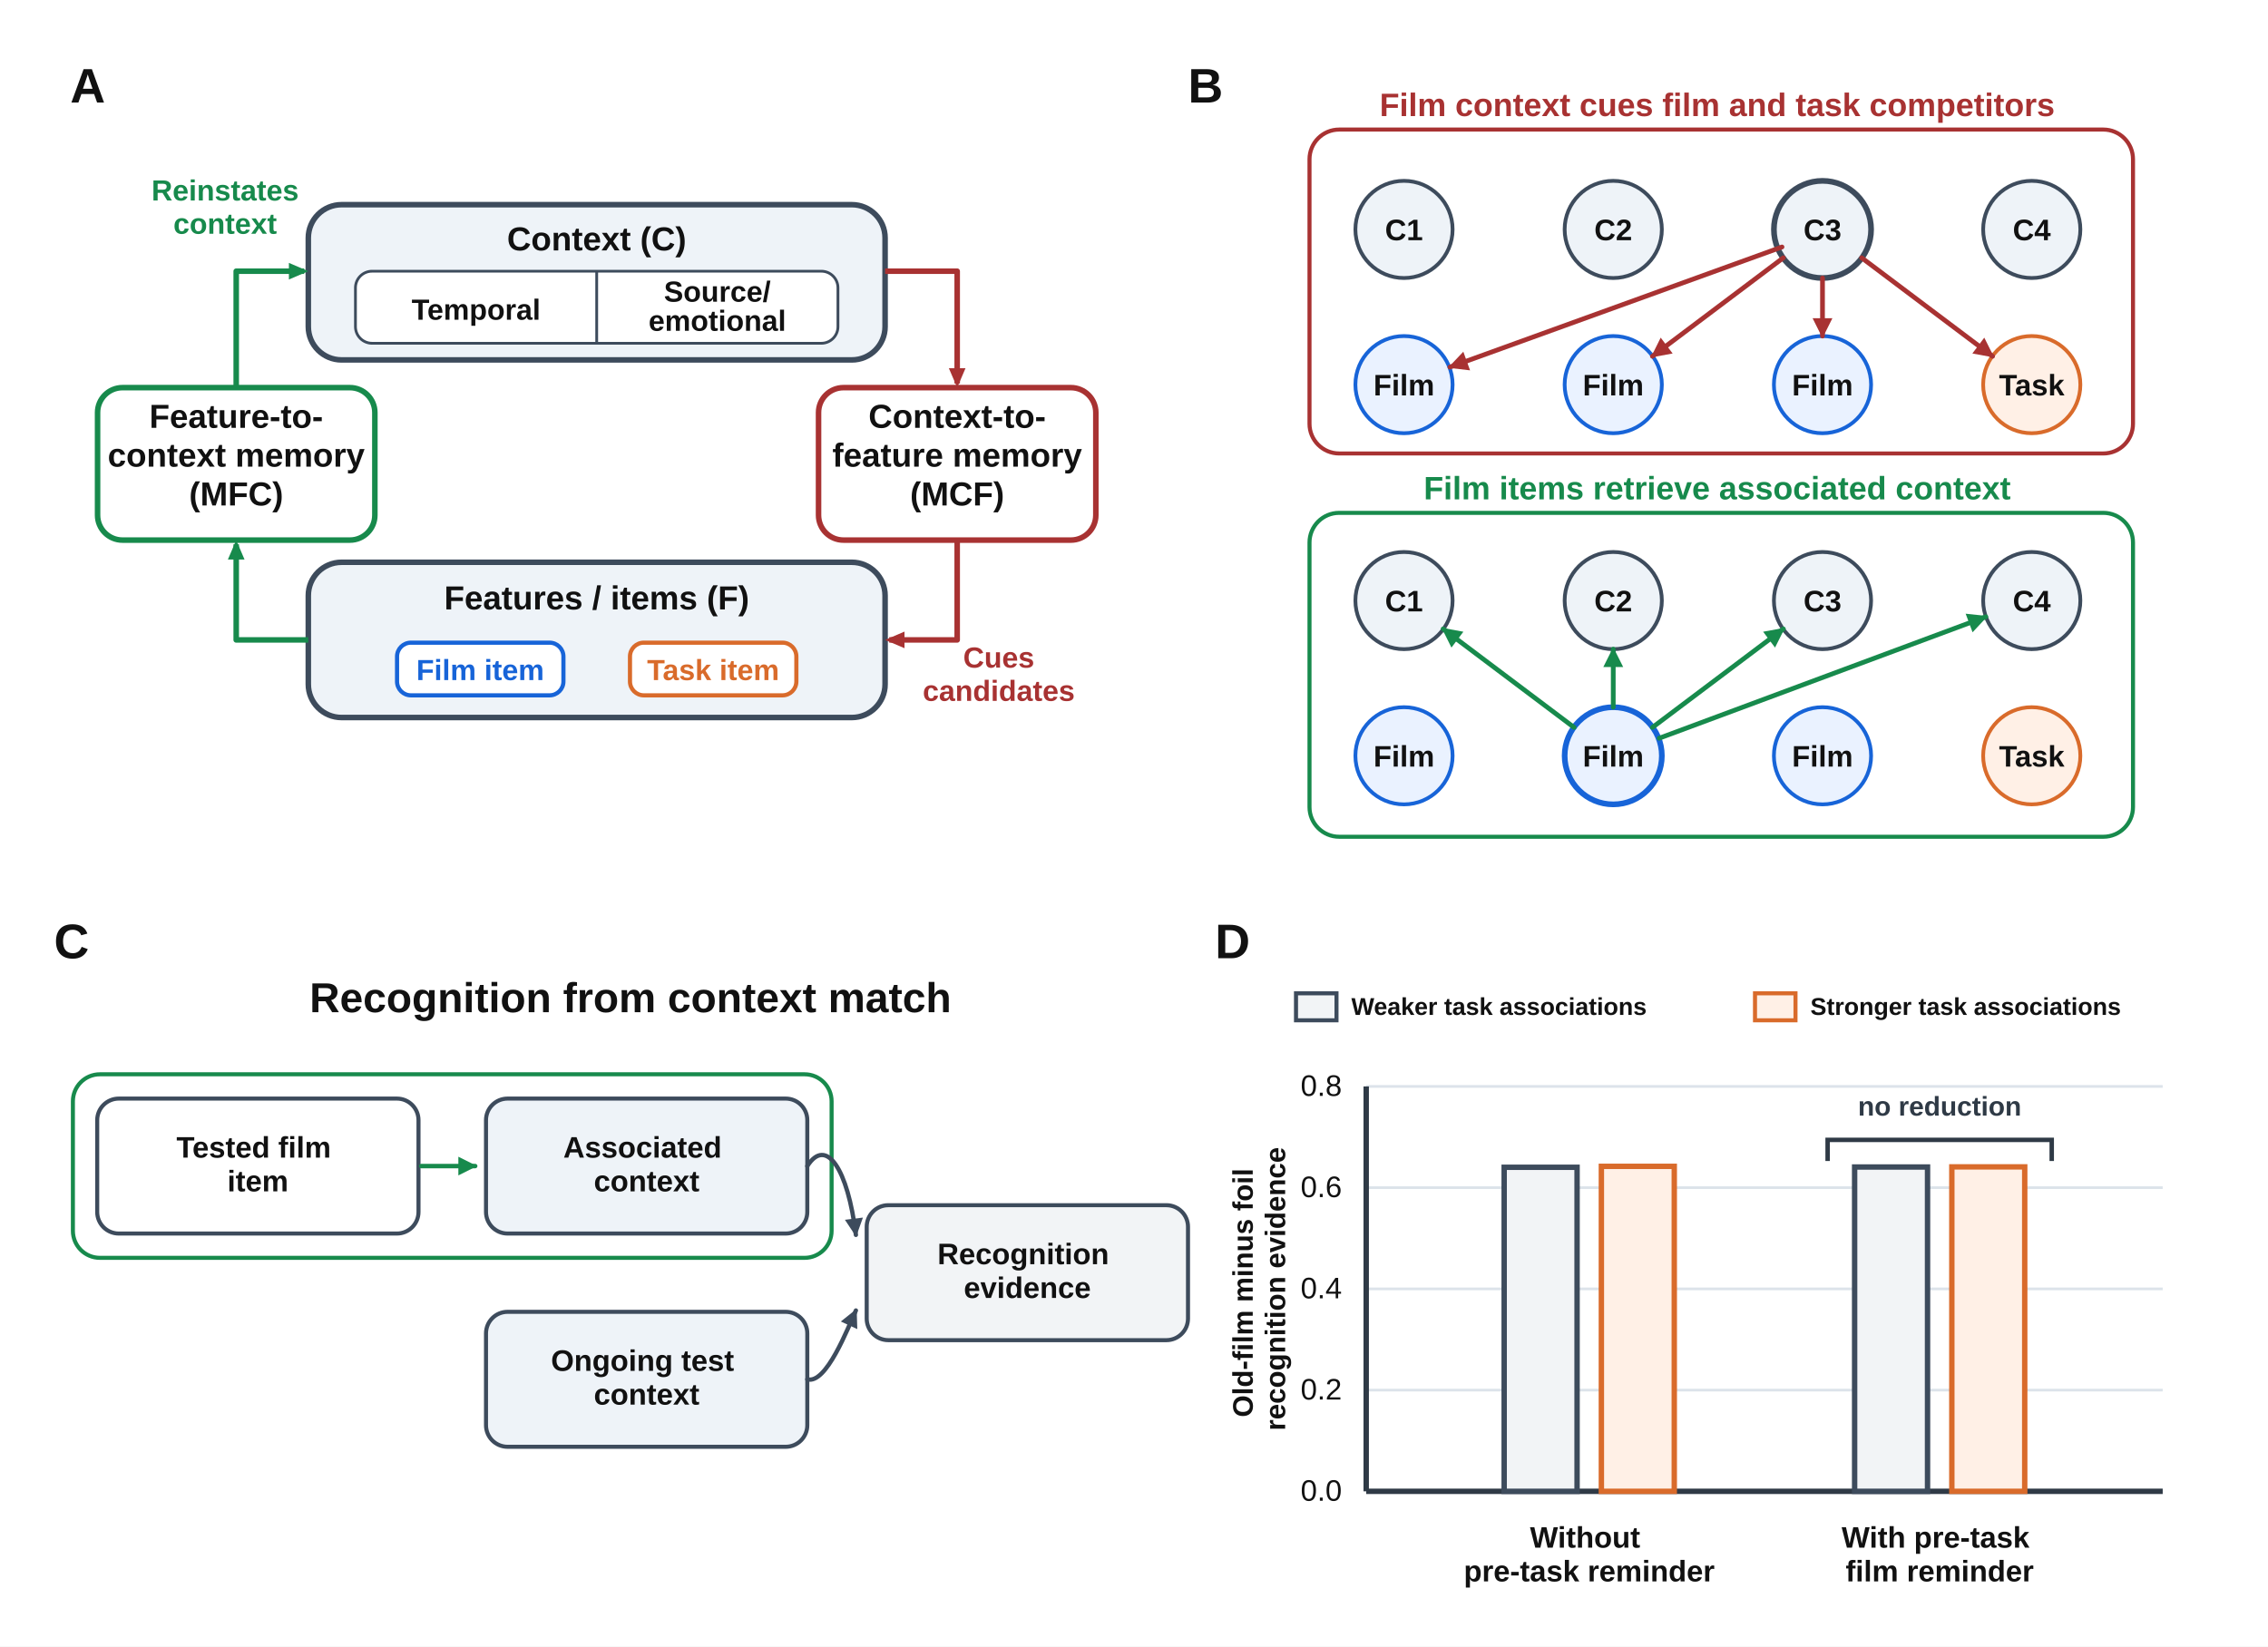
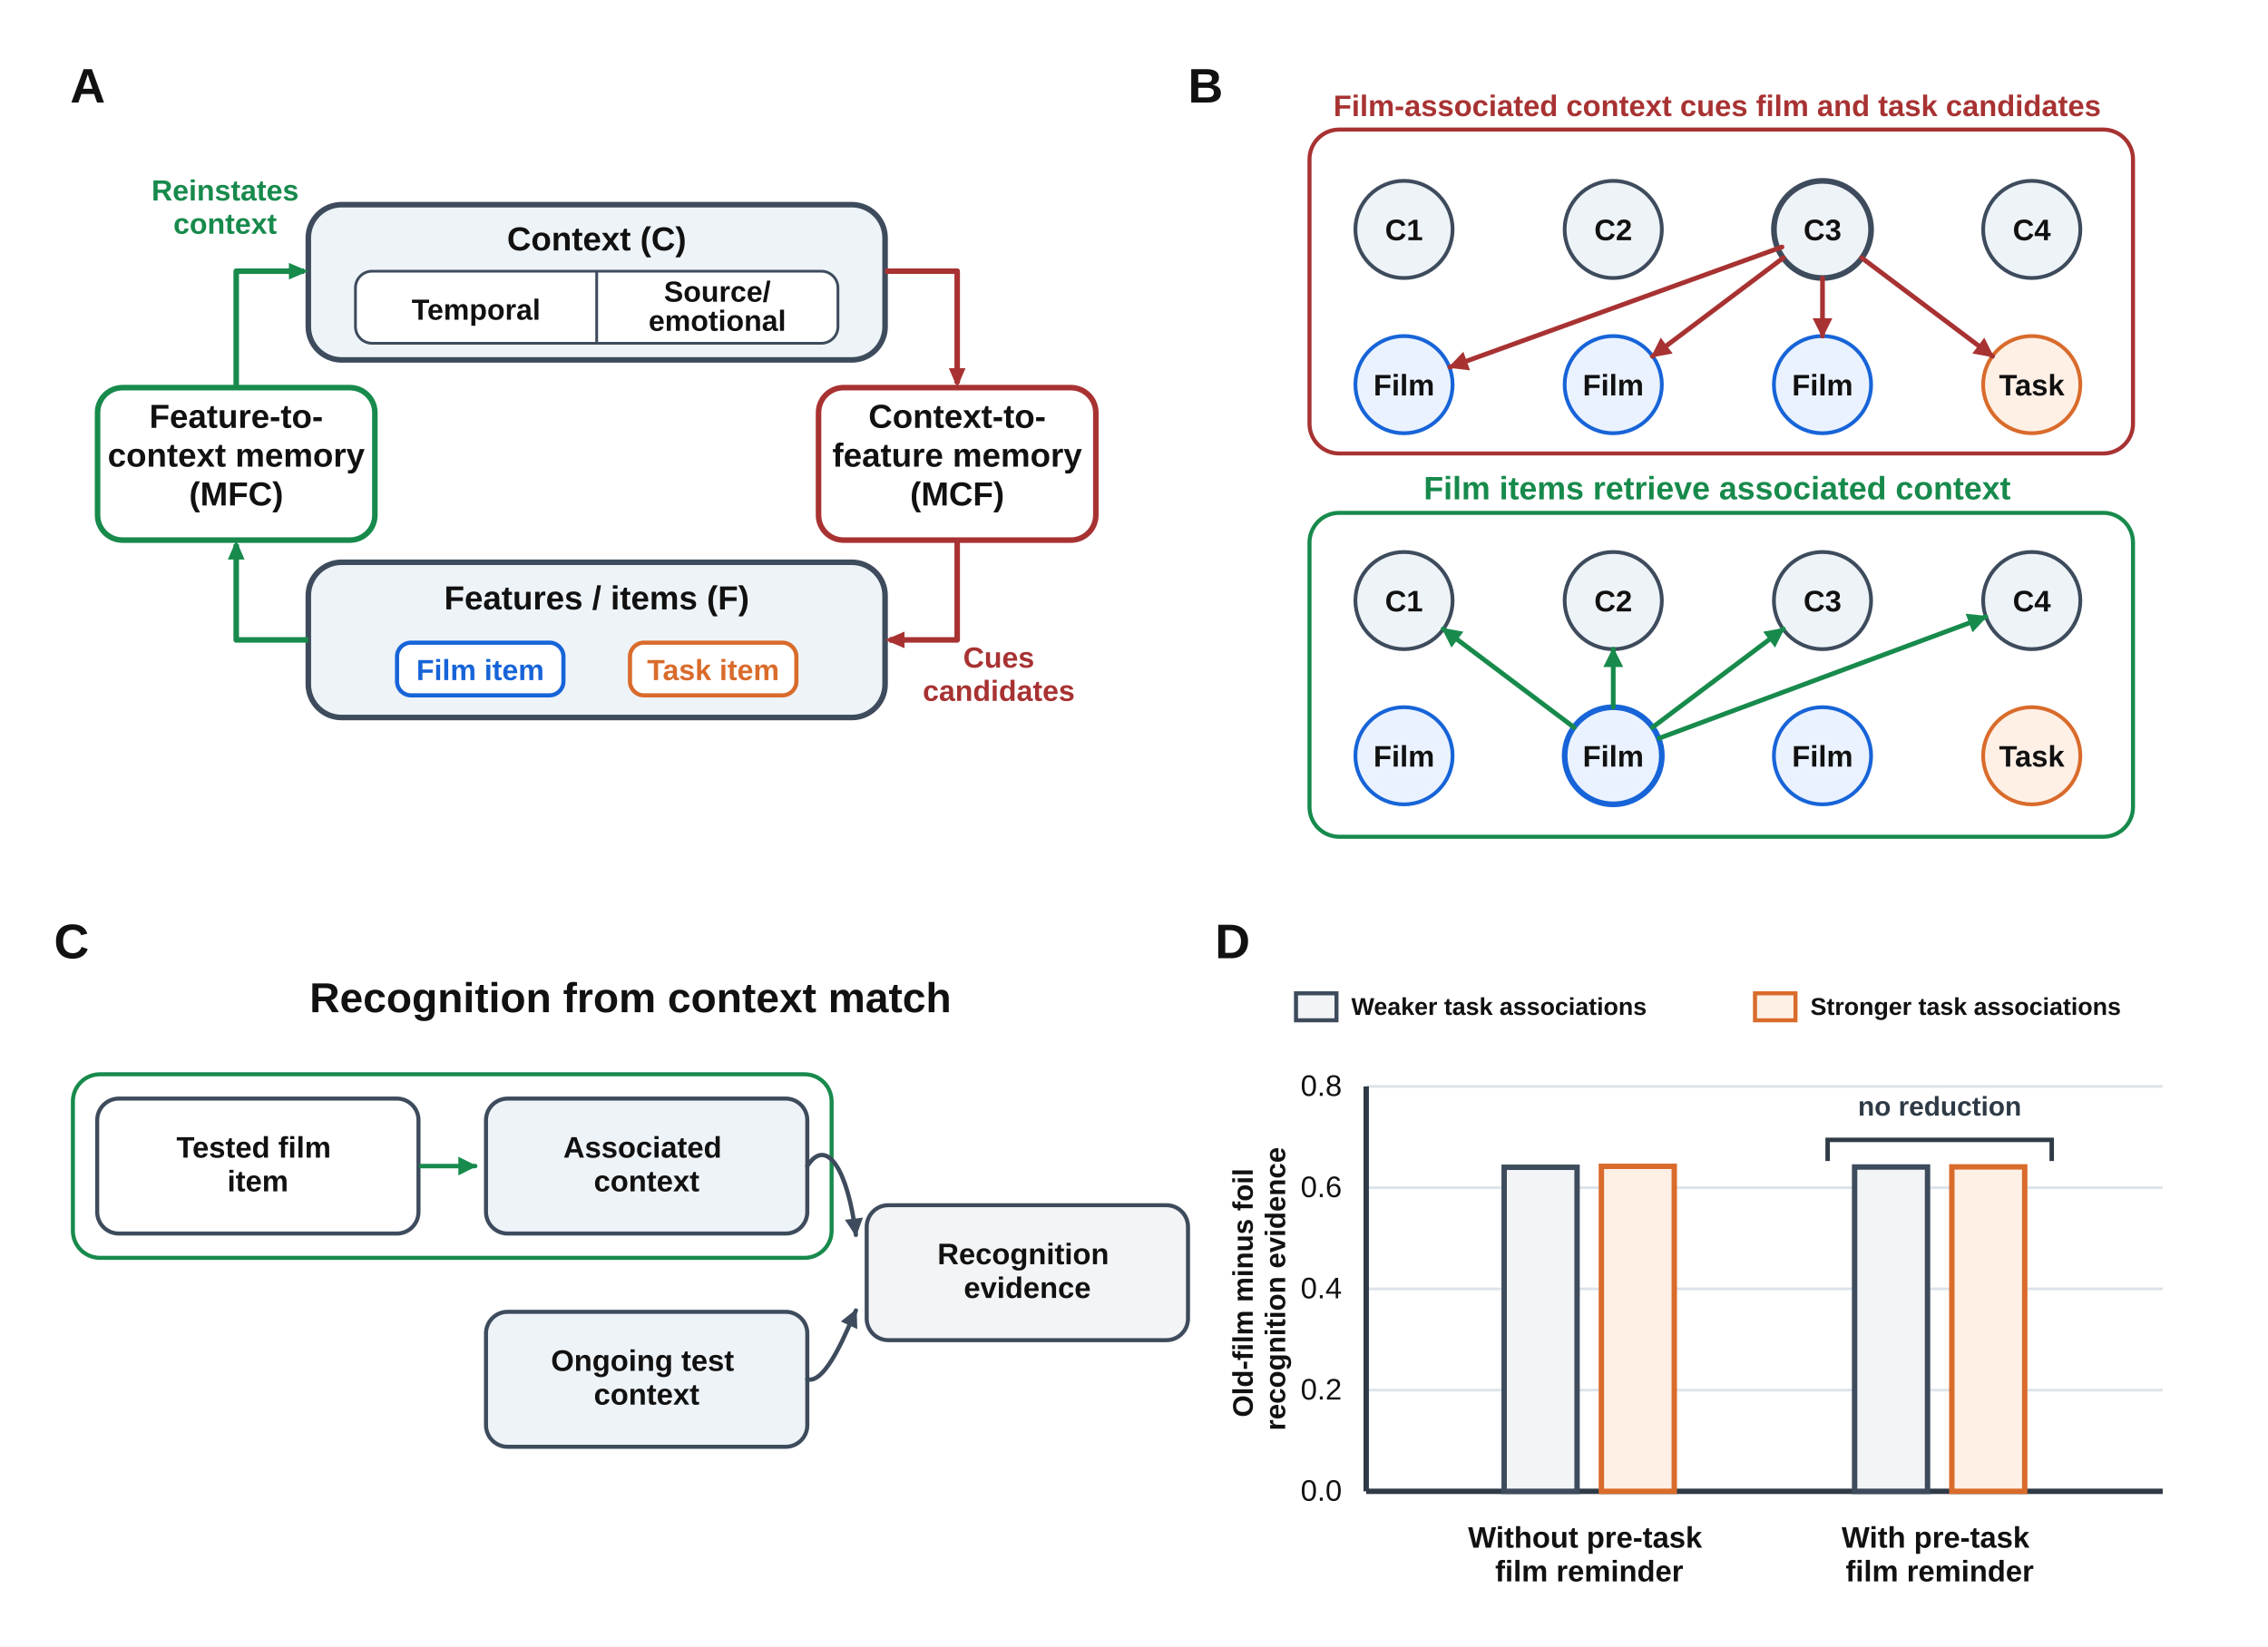
<svg xmlns="http://www.w3.org/2000/svg" viewBox="0 0 1680 1220" width="1680" height="1220" font-family="Arial, Helvetica, DejaVu Sans, sans-serif">
  <defs>
    <marker id="arrow-blue-e" viewBox="0 0 10 10" refX="9" refY="5" markerWidth="4.2" markerHeight="4.2" orient="auto-start-reverse">
      <path d="M 0 0 L 10 5 L 0 10 z" fill="#1764D8" />
    </marker>
    <marker id="arrow-green-e" viewBox="0 0 10 10" refX="9" refY="5" markerWidth="4.2" markerHeight="4.2" orient="auto-start-reverse">
      <path d="M 0 0 L 10 5 L 0 10 z" fill="#178A4C" />
    </marker>
    <marker id="arrow-red-e" viewBox="0 0 10 10" refX="9" refY="5" markerWidth="4.2" markerHeight="4.2" orient="auto-start-reverse">
      <path d="M 0 0 L 10 5 L 0 10 z" fill="#A83232" />
    </marker>
    <marker id="arrow-orange-e" viewBox="0 0 10 10" refX="9" refY="5" markerWidth="4.2" markerHeight="4.2" orient="auto-start-reverse">
      <path d="M 0 0 L 10 5 L 0 10 z" fill="#D96B2B" />
    </marker>
    <marker id="arrow-slate-e" viewBox="0 0 10 10" refX="9" refY="5" markerWidth="4.2" markerHeight="4.2" orient="auto-start-reverse">
      <path d="M 0 0 L 10 5 L 0 10 z" fill="#3D4B5C" />
    </marker>
  </defs>
  <rect x="0" y="0" width="1680" height="1220" fill="white" />
  <text x="52.0" y="76.0" font-family="Arial, Helvetica, DejaVu Sans, sans-serif" font-size="36" font-weight="700" text-anchor="start" fill="#111111">A</text>
  <svg x="62" y="100" width="760" height="472" viewBox="0 55 740 405" font-family="Arial, Helvetica, DejaVu Sans, sans-serif">
    <g id="panel-b-architecture">
      <rect x="162" y="78" width="416" height="112" rx="24" fill="#EEF3F8" stroke="#3D4B5C" stroke-width="4" />
      <text x="370" y="111" font-size="24" font-weight="700" fill="#111111" text-anchor="middle">Context (C)</text>
      <rect x="196" y="126" width="348" height="52" rx="12" fill="white" stroke="#3D4B5C" stroke-width="2" />
      <line x1="370" y1="126" x2="370" y2="178" stroke="#3D4B5C" stroke-width="2" />
      <text x="283" y="161" font-size="21" font-weight="700" fill="#111111" text-anchor="middle">Temporal</text>
      <text x="457" y="148" font-size="21" font-weight="700" fill="#111111" text-anchor="middle">Source/</text>
      <text x="457" y="169" font-size="21" font-weight="700" fill="#111111" text-anchor="middle">emotional</text>
      <rect x="162" y="336" width="416" height="112" rx="24" fill="#EEF3F8" stroke="#3D4B5C" stroke-width="4" />
      <text x="370" y="370" font-size="24" font-weight="700" fill="#111111" text-anchor="middle">Features / items (F)</text>
      <rect x="226" y="394" width="120" height="38" rx="10" fill="white" stroke="#1764D8" stroke-width="3" />
      <text x="286" y="421" font-size="21" font-weight="700" fill="#1764D8" text-anchor="middle">Film item</text>
      <rect x="394" y="394" width="120" height="38" rx="10" fill="white" stroke="#D96B2B" stroke-width="3" />
      <text x="454" y="421" font-size="21" font-weight="700" fill="#D96B2B" text-anchor="middle">Task item</text>
      <rect x="10" y="210" width="200" height="110" rx="18" fill="white" stroke="#178A4C" stroke-width="4" />
      <text x="110" y="239" font-size="24" font-weight="700" fill="#111111" text-anchor="middle">Feature-to-</text>
      <text x="110" y="267" font-size="24" font-weight="700" fill="#111111" text-anchor="middle">context memory</text>
      <text x="110" y="295" font-size="24" font-weight="700" fill="#111111" text-anchor="middle">(MFC)</text>
      <rect x="530" y="210" width="200" height="110" rx="18" fill="white" stroke="#A83232" stroke-width="4" />
      <text x="630" y="239" font-size="24" font-weight="700" fill="#111111" text-anchor="middle">Context-to-</text>
      <text x="630" y="267" font-size="24" font-weight="700" fill="#111111" text-anchor="middle">feature memory</text>
      <text x="630" y="295" font-size="24" font-weight="700" fill="#111111" text-anchor="middle">(MCF)</text>
      <polyline points="110,210 110,126 159,126" fill="none" stroke="#178A4C" stroke-width="4" stroke-linejoin="round" />
      <polygon points="162,126 148,120 148,132" fill="#178A4C" />
      <polyline points="578,126 630,126 630,207" fill="none" stroke="#A83232" stroke-width="4" stroke-linejoin="round" />
      <polygon points="630,210 624,196 636,196" fill="#A83232" />
      <polyline points="162,392 110,392 110,323" fill="none" stroke="#178A4C" stroke-width="4" stroke-linejoin="round" />
      <polygon points="110,320 104,334 116,334" fill="#178A4C" />
      <polyline points="630,320 630,392 581,392" fill="none" stroke="#A83232" stroke-width="4" stroke-linejoin="round" />
      <polygon points="578,392 592,386 592,398" fill="#A83232" />
      <text x="102" y="75" font-size="21" font-weight="700" fill="#178A4C" text-anchor="middle">Reinstates</text>
      <text x="102" y="99" font-size="21" font-weight="700" fill="#178A4C" text-anchor="middle">context</text>
      <text x="660" y="412" font-size="21" font-weight="700" fill="#A83232" text-anchor="middle">Cues</text>
      <text x="660" y="436" font-size="21" font-weight="700" fill="#A83232" text-anchor="middle">candidates</text>
    </g>
  </svg>
  <text x="880.0" y="76.0" font-family="Arial, Helvetica, DejaVu Sans, sans-serif" font-size="36" font-weight="700" text-anchor="start" fill="#111111">B</text>
  <rect x="970.0" y="96.0" width="610.0" height="240.0" rx="22" fill="none" stroke="#A83232" stroke-width="3" />
-   <text x="1272.0" y="86.0" font-family="Arial, Helvetica, DejaVu Sans, sans-serif" font-size="24" font-weight="700" text-anchor="middle" fill="#A83232">Film context cues film and task competitors</text>
+   <text x="1272.0" y="86.0" font-family="Arial, Helvetica, DejaVu Sans, sans-serif" font-size="22" font-weight="700" text-anchor="middle" fill="#A83232">Film-associated context cues film and task candidates</text>
  <circle cx="1040.0" cy="170.0" r="36.0" fill="#EEF3F8" stroke="#3D4B5C" stroke-width="2.8" />
  <text x="1040.0" y="178.0" font-family="Arial, Helvetica, DejaVu Sans, sans-serif" font-size="22" font-weight="700" text-anchor="middle" fill="#111111">C1</text>
  <circle cx="1195.0" cy="170.0" r="36.0" fill="#EEF3F8" stroke="#3D4B5C" stroke-width="2.8" />
  <text x="1195.0" y="178.0" font-family="Arial, Helvetica, DejaVu Sans, sans-serif" font-size="22" font-weight="700" text-anchor="middle" fill="#111111">C2</text>
  <circle cx="1350.0" cy="170.0" r="36.0" fill="#EEF3F8" stroke="#3D4B5C" stroke-width="4.2" />
  <text x="1350.0" y="178.0" font-family="Arial, Helvetica, DejaVu Sans, sans-serif" font-size="22" font-weight="700" text-anchor="middle" fill="#111111">C3</text>
  <circle cx="1505.0" cy="170.0" r="36.0" fill="#EEF3F8" stroke="#3D4B5C" stroke-width="2.8" />
  <text x="1505.0" y="178.0" font-family="Arial, Helvetica, DejaVu Sans, sans-serif" font-size="22" font-weight="700" text-anchor="middle" fill="#111111">C4</text>
  <circle cx="1040.0" cy="285.0" r="36.0" fill="#EAF2FF" stroke="#1764D8" stroke-width="2.8" />
  <text x="1040.0" y="293.0" font-family="Arial, Helvetica, DejaVu Sans, sans-serif" font-size="22" font-weight="700" text-anchor="middle" fill="#111111">Film</text>
  <circle cx="1195.0" cy="285.0" r="36.0" fill="#EAF2FF" stroke="#1764D8" stroke-width="2.8" />
  <text x="1195.0" y="293.0" font-family="Arial, Helvetica, DejaVu Sans, sans-serif" font-size="22" font-weight="700" text-anchor="middle" fill="#111111">Film</text>
  <circle cx="1350.0" cy="285.0" r="36.0" fill="#EAF2FF" stroke="#1764D8" stroke-width="2.8" />
  <text x="1350.0" y="293.0" font-family="Arial, Helvetica, DejaVu Sans, sans-serif" font-size="22" font-weight="700" text-anchor="middle" fill="#111111">Film</text>
  <circle cx="1505.0" cy="285.0" r="36.0" fill="#FFF0E6" stroke="#D96B2B" stroke-width="2.8" />
  <text x="1505.0" y="293.0" font-family="Arial, Helvetica, DejaVu Sans, sans-serif" font-size="22" font-weight="700" text-anchor="middle" fill="#111111">Task</text>
  <line x1="1320.0" y1="183.0" x2="1074.0" y2="272.0" stroke="#A83232" stroke-width="3.5" stroke-linecap="round" marker-end="url(#arrow-red-e)" />
  <line x1="1321.0" y1="191.0" x2="1224.0" y2="264.0" stroke="#A83232" stroke-width="3.5" stroke-linecap="round" marker-end="url(#arrow-red-e)" />
  <line x1="1350.0" y1="206.0" x2="1350.0" y2="249.0" stroke="#A83232" stroke-width="3.5" stroke-linecap="round" marker-end="url(#arrow-red-e)" />
  <line x1="1379.0" y1="191.0" x2="1476.0" y2="264.0" stroke="#A83232" stroke-width="3.5" stroke-linecap="round" marker-end="url(#arrow-red-e)" />
  <rect x="970.0" y="380.0" width="610.0" height="240.0" rx="22" fill="none" stroke="#178A4C" stroke-width="3" />
  <text x="1272.0" y="370.0" font-family="Arial, Helvetica, DejaVu Sans, sans-serif" font-size="24" font-weight="700" text-anchor="middle" fill="#178A4C">Film items retrieve associated context</text>
  <circle cx="1040.0" cy="445.0" r="36.0" fill="#EEF3F8" stroke="#3D4B5C" stroke-width="2.8" />
  <text x="1040.0" y="453.0" font-family="Arial, Helvetica, DejaVu Sans, sans-serif" font-size="22" font-weight="700" text-anchor="middle" fill="#111111">C1</text>
  <circle cx="1195.0" cy="445.0" r="36.0" fill="#EEF3F8" stroke="#3D4B5C" stroke-width="2.8" />
  <text x="1195.0" y="453.0" font-family="Arial, Helvetica, DejaVu Sans, sans-serif" font-size="22" font-weight="700" text-anchor="middle" fill="#111111">C2</text>
  <circle cx="1350.0" cy="445.0" r="36.0" fill="#EEF3F8" stroke="#3D4B5C" stroke-width="2.8" />
  <text x="1350.0" y="453.0" font-family="Arial, Helvetica, DejaVu Sans, sans-serif" font-size="22" font-weight="700" text-anchor="middle" fill="#111111">C3</text>
  <circle cx="1505.0" cy="445.0" r="36.0" fill="#EEF3F8" stroke="#3D4B5C" stroke-width="2.8" />
  <text x="1505.0" y="453.0" font-family="Arial, Helvetica, DejaVu Sans, sans-serif" font-size="22" font-weight="700" text-anchor="middle" fill="#111111">C4</text>
  <circle cx="1040.0" cy="560.0" r="36.0" fill="#EAF2FF" stroke="#1764D8" stroke-width="2.8" />
  <text x="1040.0" y="568.0" font-family="Arial, Helvetica, DejaVu Sans, sans-serif" font-size="22" font-weight="700" text-anchor="middle" fill="#111111">Film</text>
  <circle cx="1195.0" cy="560.0" r="36.0" fill="#EAF2FF" stroke="#1764D8" stroke-width="4.2" />
  <text x="1195.0" y="568.0" font-family="Arial, Helvetica, DejaVu Sans, sans-serif" font-size="22" font-weight="700" text-anchor="middle" fill="#111111">Film</text>
  <circle cx="1350.0" cy="560.0" r="36.0" fill="#EAF2FF" stroke="#1764D8" stroke-width="2.8" />
  <text x="1350.0" y="568.0" font-family="Arial, Helvetica, DejaVu Sans, sans-serif" font-size="22" font-weight="700" text-anchor="middle" fill="#111111">Film</text>
  <circle cx="1505.0" cy="560.0" r="36.0" fill="#FFF0E6" stroke="#D96B2B" stroke-width="2.8" />
  <text x="1505.0" y="568.0" font-family="Arial, Helvetica, DejaVu Sans, sans-serif" font-size="22" font-weight="700" text-anchor="middle" fill="#111111">Task</text>
  <line x1="1166.0" y1="539.0" x2="1069.0" y2="466.0" stroke="#178A4C" stroke-width="3.5" stroke-linecap="round" marker-end="url(#arrow-green-e)" />
  <line x1="1195.0" y1="524.0" x2="1195.0" y2="481.0" stroke="#178A4C" stroke-width="3.5" stroke-linecap="round" marker-end="url(#arrow-green-e)" />
  <line x1="1224.0" y1="539.0" x2="1321.0" y2="466.0" stroke="#178A4C" stroke-width="3.5" stroke-linecap="round" marker-end="url(#arrow-green-e)" />
  <line x1="1229.0" y1="547.0" x2="1471.0" y2="457.0" stroke="#178A4C" stroke-width="3.5" stroke-linecap="round" marker-end="url(#arrow-green-e)" />
  <text x="40.0" y="710.0" font-family="Arial, Helvetica, DejaVu Sans, sans-serif" font-size="36" font-weight="700" text-anchor="start" fill="#111111">C</text>
  <text x="467.0" y="750.0" font-family="Arial, Helvetica, DejaVu Sans, sans-serif" font-size="31" font-weight="700" text-anchor="middle" fill="#111111">Recognition from context match</text>
  <rect x="54.0" y="796.0" width="562.0" height="136.0" rx="20" fill="none" stroke="#178A4C" stroke-width="3" />
  <rect x="72.0" y="814.0" width="238.0" height="100.0" rx="16" fill="white" stroke="#3D4B5C" stroke-width="3" />
  <text x="191.0" y="851.5" font-family="Arial, Helvetica, DejaVu Sans, sans-serif" font-size="22" font-weight="700" text-anchor="middle" dominant-baseline="middle" fill="#111111">
    <tspan x="191.0" dy="0.0">Tested film</tspan>
    <tspan x="191.0" dy="25.0">item</tspan>
  </text>
  <rect x="360.0" y="814.0" width="238.0" height="100.0" rx="16" fill="#EEF3F8" stroke="#3D4B5C" stroke-width="3" />
  <text x="479.0" y="851.5" font-family="Arial, Helvetica, DejaVu Sans, sans-serif" font-size="22" font-weight="700" text-anchor="middle" dominant-baseline="middle" fill="#111111">
    <tspan x="479.0" dy="0.0">Associated</tspan>
    <tspan x="479.0" dy="25.0">context</tspan>
  </text>
  <rect x="360.0" y="972.0" width="238.0" height="100.0" rx="16" fill="#EEF3F8" stroke="#3D4B5C" stroke-width="3" />
  <text x="479.0" y="1009.5" font-family="Arial, Helvetica, DejaVu Sans, sans-serif" font-size="22" font-weight="700" text-anchor="middle" dominant-baseline="middle" fill="#111111">
    <tspan x="479.0" dy="0.0">Ongoing test</tspan>
    <tspan x="479.0" dy="25.0">context</tspan>
  </text>
  <rect x="642.0" y="893.0" width="238.0" height="100.0" rx="16" fill="#F2F4F6" stroke="#3D4B5C" stroke-width="3" />
  <text x="761.0" y="930.5" font-family="Arial, Helvetica, DejaVu Sans, sans-serif" font-size="22" font-weight="700" text-anchor="middle" dominant-baseline="middle" fill="#111111">
    <tspan x="761.0" dy="0.0">Recognition</tspan>
    <tspan x="761.0" dy="25.0">evidence</tspan>
  </text>
  <line x1="312.0" y1="864.0" x2="352.0" y2="864.0" stroke="#178A4C" stroke-width="3.3" stroke-linecap="round" marker-end="url(#arrow-green-e)" />
  <path d="M 598.0 864.0 C 612.0 842.0 628.0 866.0 634.0 915.0" fill="none" stroke="#3D4B5C" stroke-width="3.2" stroke-linecap="round" stroke-linejoin="round" marker-end="url(#arrow-slate-e)" />
  <path d="M 598.0 1022.0 C 612.0 1026.0 628.0 984.0 634.0 971.0" fill="none" stroke="#3D4B5C" stroke-width="3.2" stroke-linecap="round" stroke-linejoin="round" marker-end="url(#arrow-slate-e)" />
  <text x="900.0" y="710.0" font-family="Arial, Helvetica, DejaVu Sans, sans-serif" font-size="36" font-weight="700" text-anchor="start" fill="#111111">D</text>
  <rect x="960.0" y="736.0" width="30.0" height="20.0" fill="#F2F4F6" stroke="#3D4B5C" stroke-width="3.0" />
  <text x="1001.0" y="752.0" font-family="Arial, Helvetica, DejaVu Sans, sans-serif" font-size="18" font-weight="700" text-anchor="start" fill="#111111">Weaker task associations</text>
  <rect x="1300.0" y="736.0" width="30.0" height="20.0" fill="#FFF0E6" stroke="#D96B2B" stroke-width="3.0" />
  <text x="1341.0" y="752.0" font-family="Arial, Helvetica, DejaVu Sans, sans-serif" font-size="18" font-weight="700" text-anchor="start" fill="#111111">Stronger task associations</text>
  <line x1="1012.0" y1="1105.0" x2="1602.0" y2="1105.0" stroke="#DCE3EA" stroke-width="2.0" />
  <text x="994.0" y="1112.0" font-family="Arial, Helvetica, DejaVu Sans, sans-serif" font-size="22" font-weight="normal" text-anchor="end" fill="#111111">0.0</text>
  <line x1="1012.0" y1="1030.0" x2="1602.0" y2="1030.0" stroke="#DCE3EA" stroke-width="2.0" />
  <text x="994.0" y="1037.0" font-family="Arial, Helvetica, DejaVu Sans, sans-serif" font-size="22" font-weight="normal" text-anchor="end" fill="#111111">0.2</text>
  <line x1="1012.0" y1="955.0" x2="1602.0" y2="955.0" stroke="#DCE3EA" stroke-width="2.0" />
  <text x="994.0" y="962.0" font-family="Arial, Helvetica, DejaVu Sans, sans-serif" font-size="22" font-weight="normal" text-anchor="end" fill="#111111">0.4</text>
  <line x1="1012.0" y1="880.0" x2="1602.0" y2="880.0" stroke="#DCE3EA" stroke-width="2.0" />
  <text x="994.0" y="887.0" font-family="Arial, Helvetica, DejaVu Sans, sans-serif" font-size="22" font-weight="normal" text-anchor="end" fill="#111111">0.6</text>
  <line x1="1012.0" y1="805.0" x2="1602.0" y2="805.0" stroke="#DCE3EA" stroke-width="2.0" />
  <text x="994.0" y="812.0" font-family="Arial, Helvetica, DejaVu Sans, sans-serif" font-size="22" font-weight="normal" text-anchor="end" fill="#111111">0.8</text>
  <line x1="1012.0" y1="805.0" x2="1012.0" y2="1105.0" stroke="#2F3A46" stroke-width="4.0" />
  <line x1="1012.0" y1="1105.0" x2="1602.0" y2="1105.0" stroke="#2F3A46" stroke-width="4.0" />
  <text x="934.0" y="955.0" font-family="Arial, Helvetica, DejaVu Sans, sans-serif" font-size="21" font-weight="700" text-anchor="middle" dominant-baseline="middle" fill="#111111" transform="rotate(-90 934.0 955.0)">
    <tspan x="934.0" dy="-12.0">Old-film minus foil</tspan>
    <tspan x="934.0" dy="24.0">recognition evidence</tspan>
  </text>
  <rect x="1114.2" y="864.9" width="54.0" height="240.1" fill="#F2F4F6" stroke="#3D4B5C" stroke-width="4.0" />
  <rect x="1186.2" y="864.2" width="54.0" height="240.8" fill="#FFF0E6" stroke="#D96B2B" stroke-width="4.0" />
  <text x="1177.2" y="1140.5" font-family="Arial, Helvetica, DejaVu Sans, sans-serif" font-size="22" font-weight="700" text-anchor="middle" dominant-baseline="middle" fill="#111111">
-     <tspan x="1177.2" dy="0.0">Without</tspan>
-     <tspan x="1177.2" dy="25.0">pre-task reminder</tspan>
+     <tspan x="1177.2" dy="0.0">Without pre-task</tspan>
+     <tspan x="1177.2" dy="25.0">film reminder</tspan>
  </text>
  <rect x="1373.8" y="864.7" width="54.0" height="240.3" fill="#F2F4F6" stroke="#3D4B5C" stroke-width="4.0" />
  <rect x="1445.8" y="864.6" width="54.0" height="240.4" fill="#FFF0E6" stroke="#D96B2B" stroke-width="4.0" />
  <polyline points="1353.8,858.6 1353.8,844.6 1519.8,844.6 1519.8,858.6" fill="none" stroke="#2F3A46" stroke-width="3.3" stroke-linecap="square" stroke-linejoin="miter" />
  <text x="1436.8" y="826.6" font-family="Arial, Helvetica, DejaVu Sans, sans-serif" font-size="20" font-weight="700" text-anchor="middle" fill="#2F3A46">no reduction</text>
  <text x="1436.8" y="1140.5" font-family="Arial, Helvetica, DejaVu Sans, sans-serif" font-size="22" font-weight="700" text-anchor="middle" dominant-baseline="middle" fill="#111111">
    <tspan x="1436.8" dy="0.0">With pre-task</tspan>
    <tspan x="1436.8" dy="25.0">film reminder</tspan>
  </text>
</svg>
